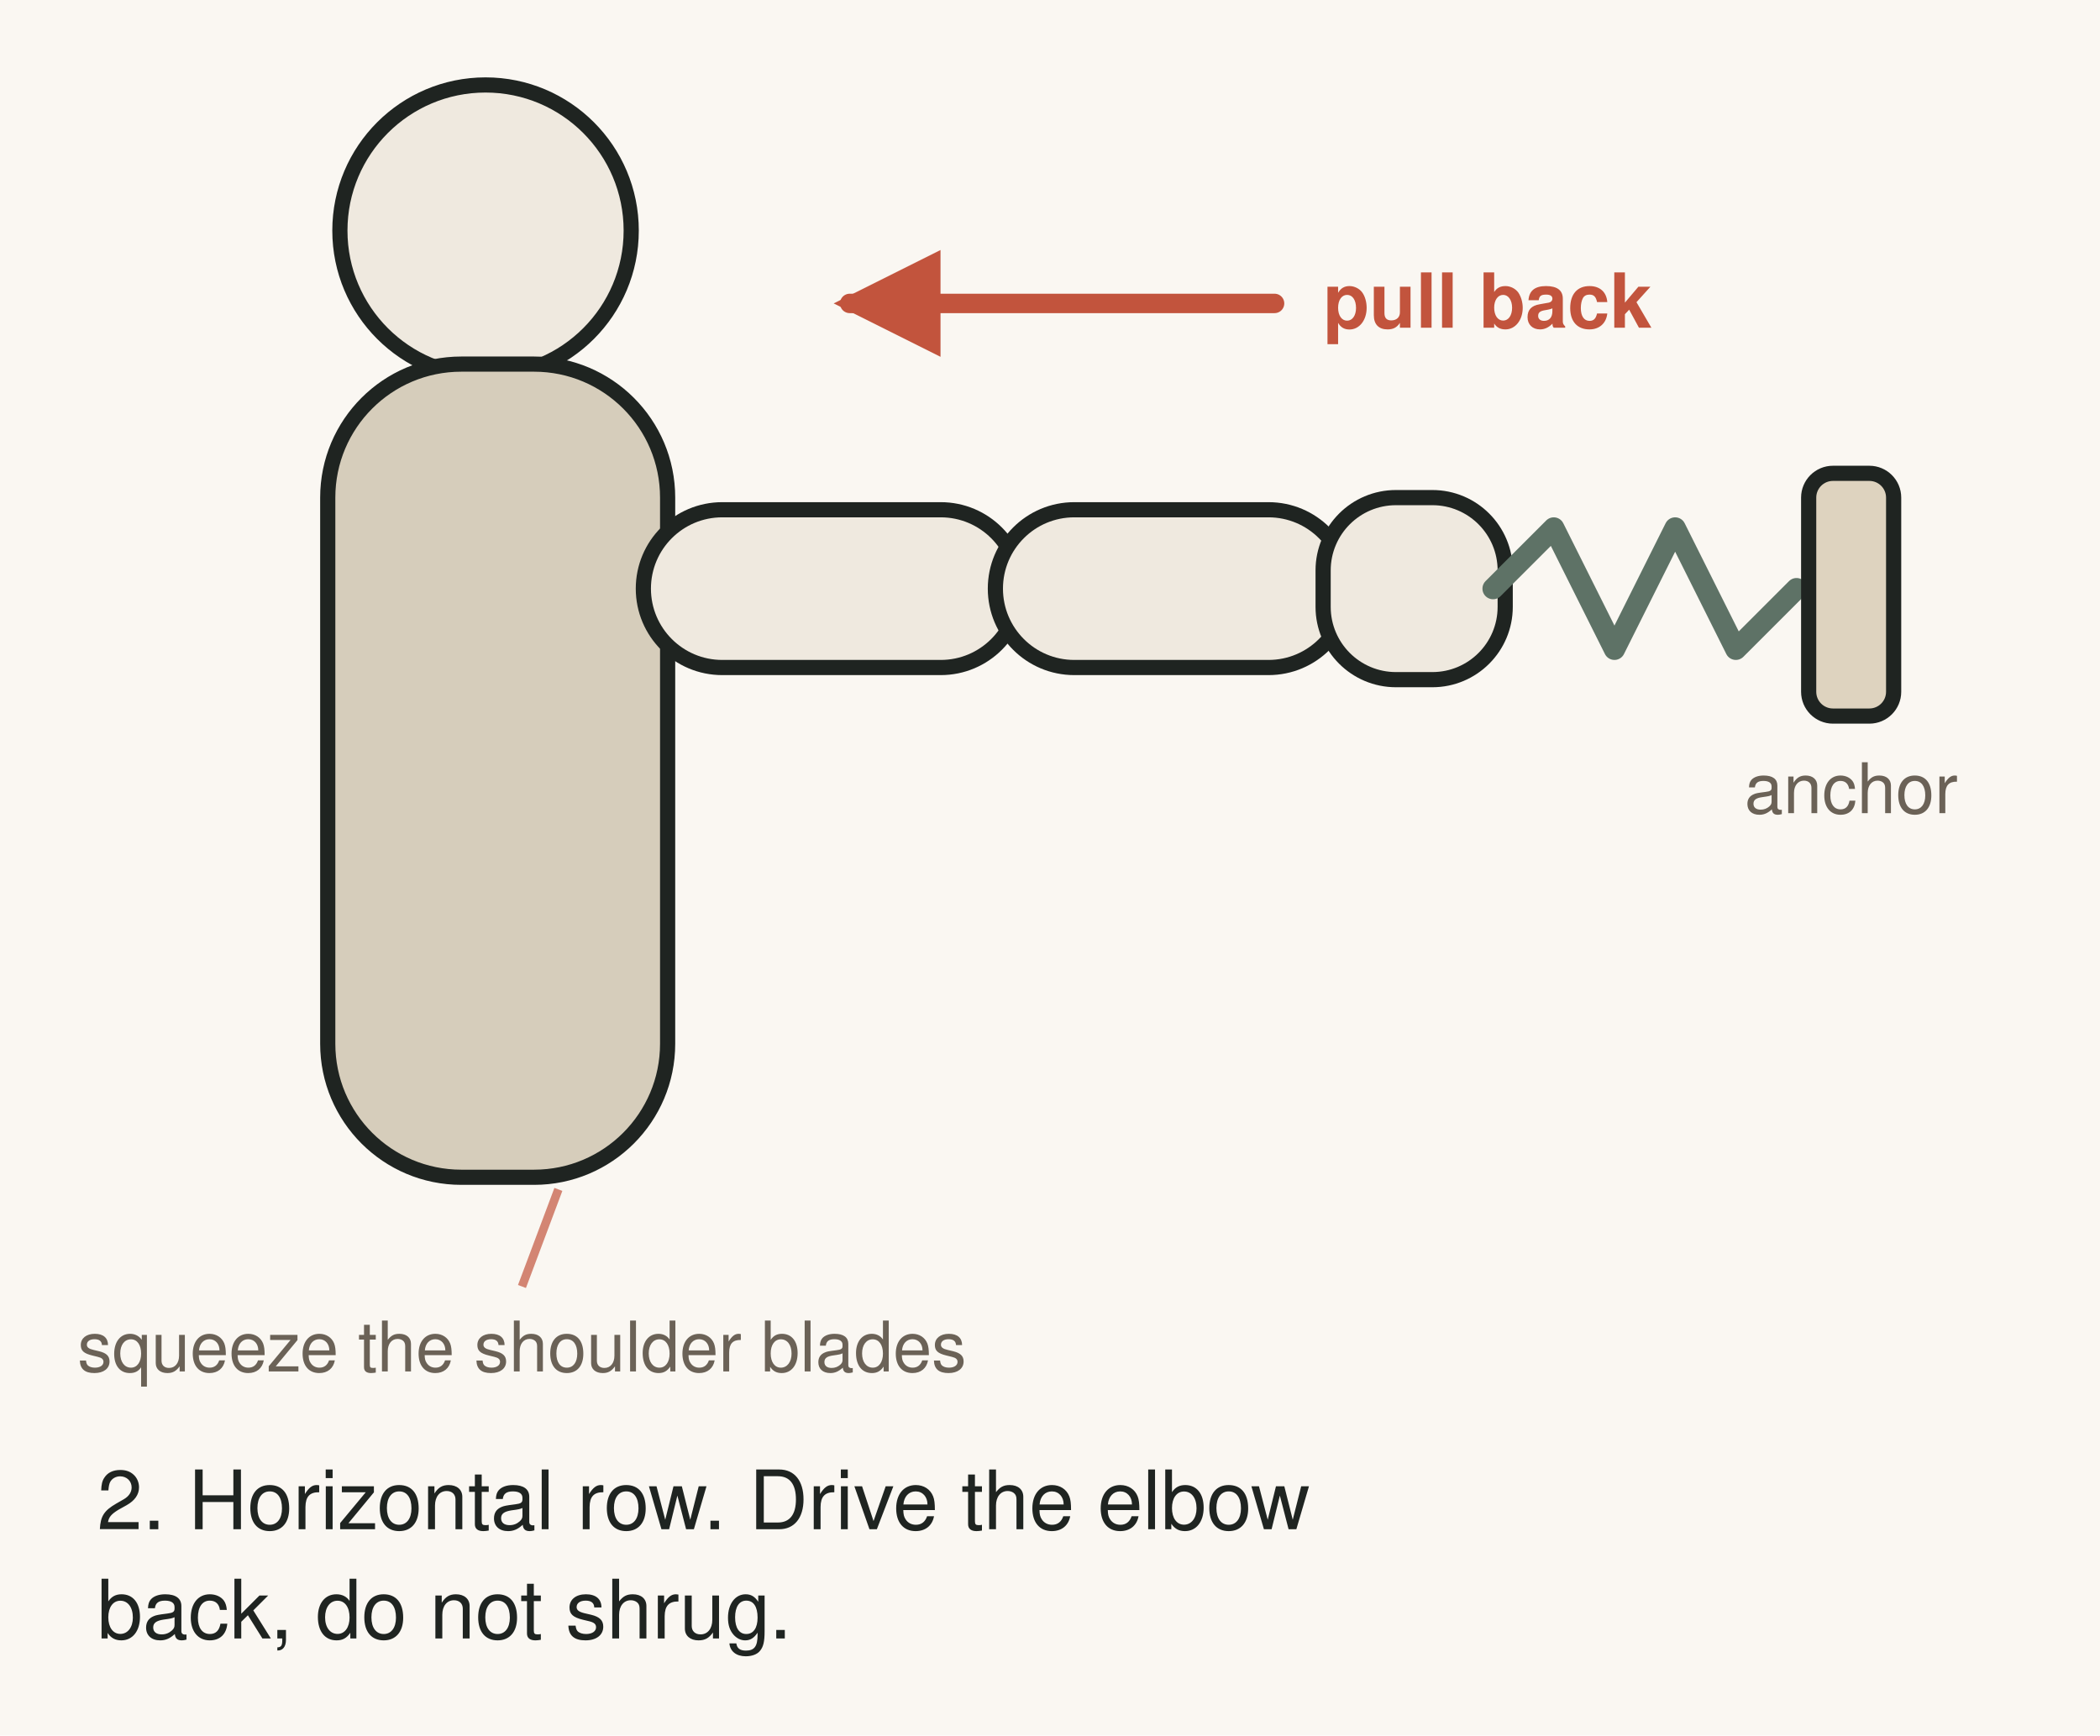
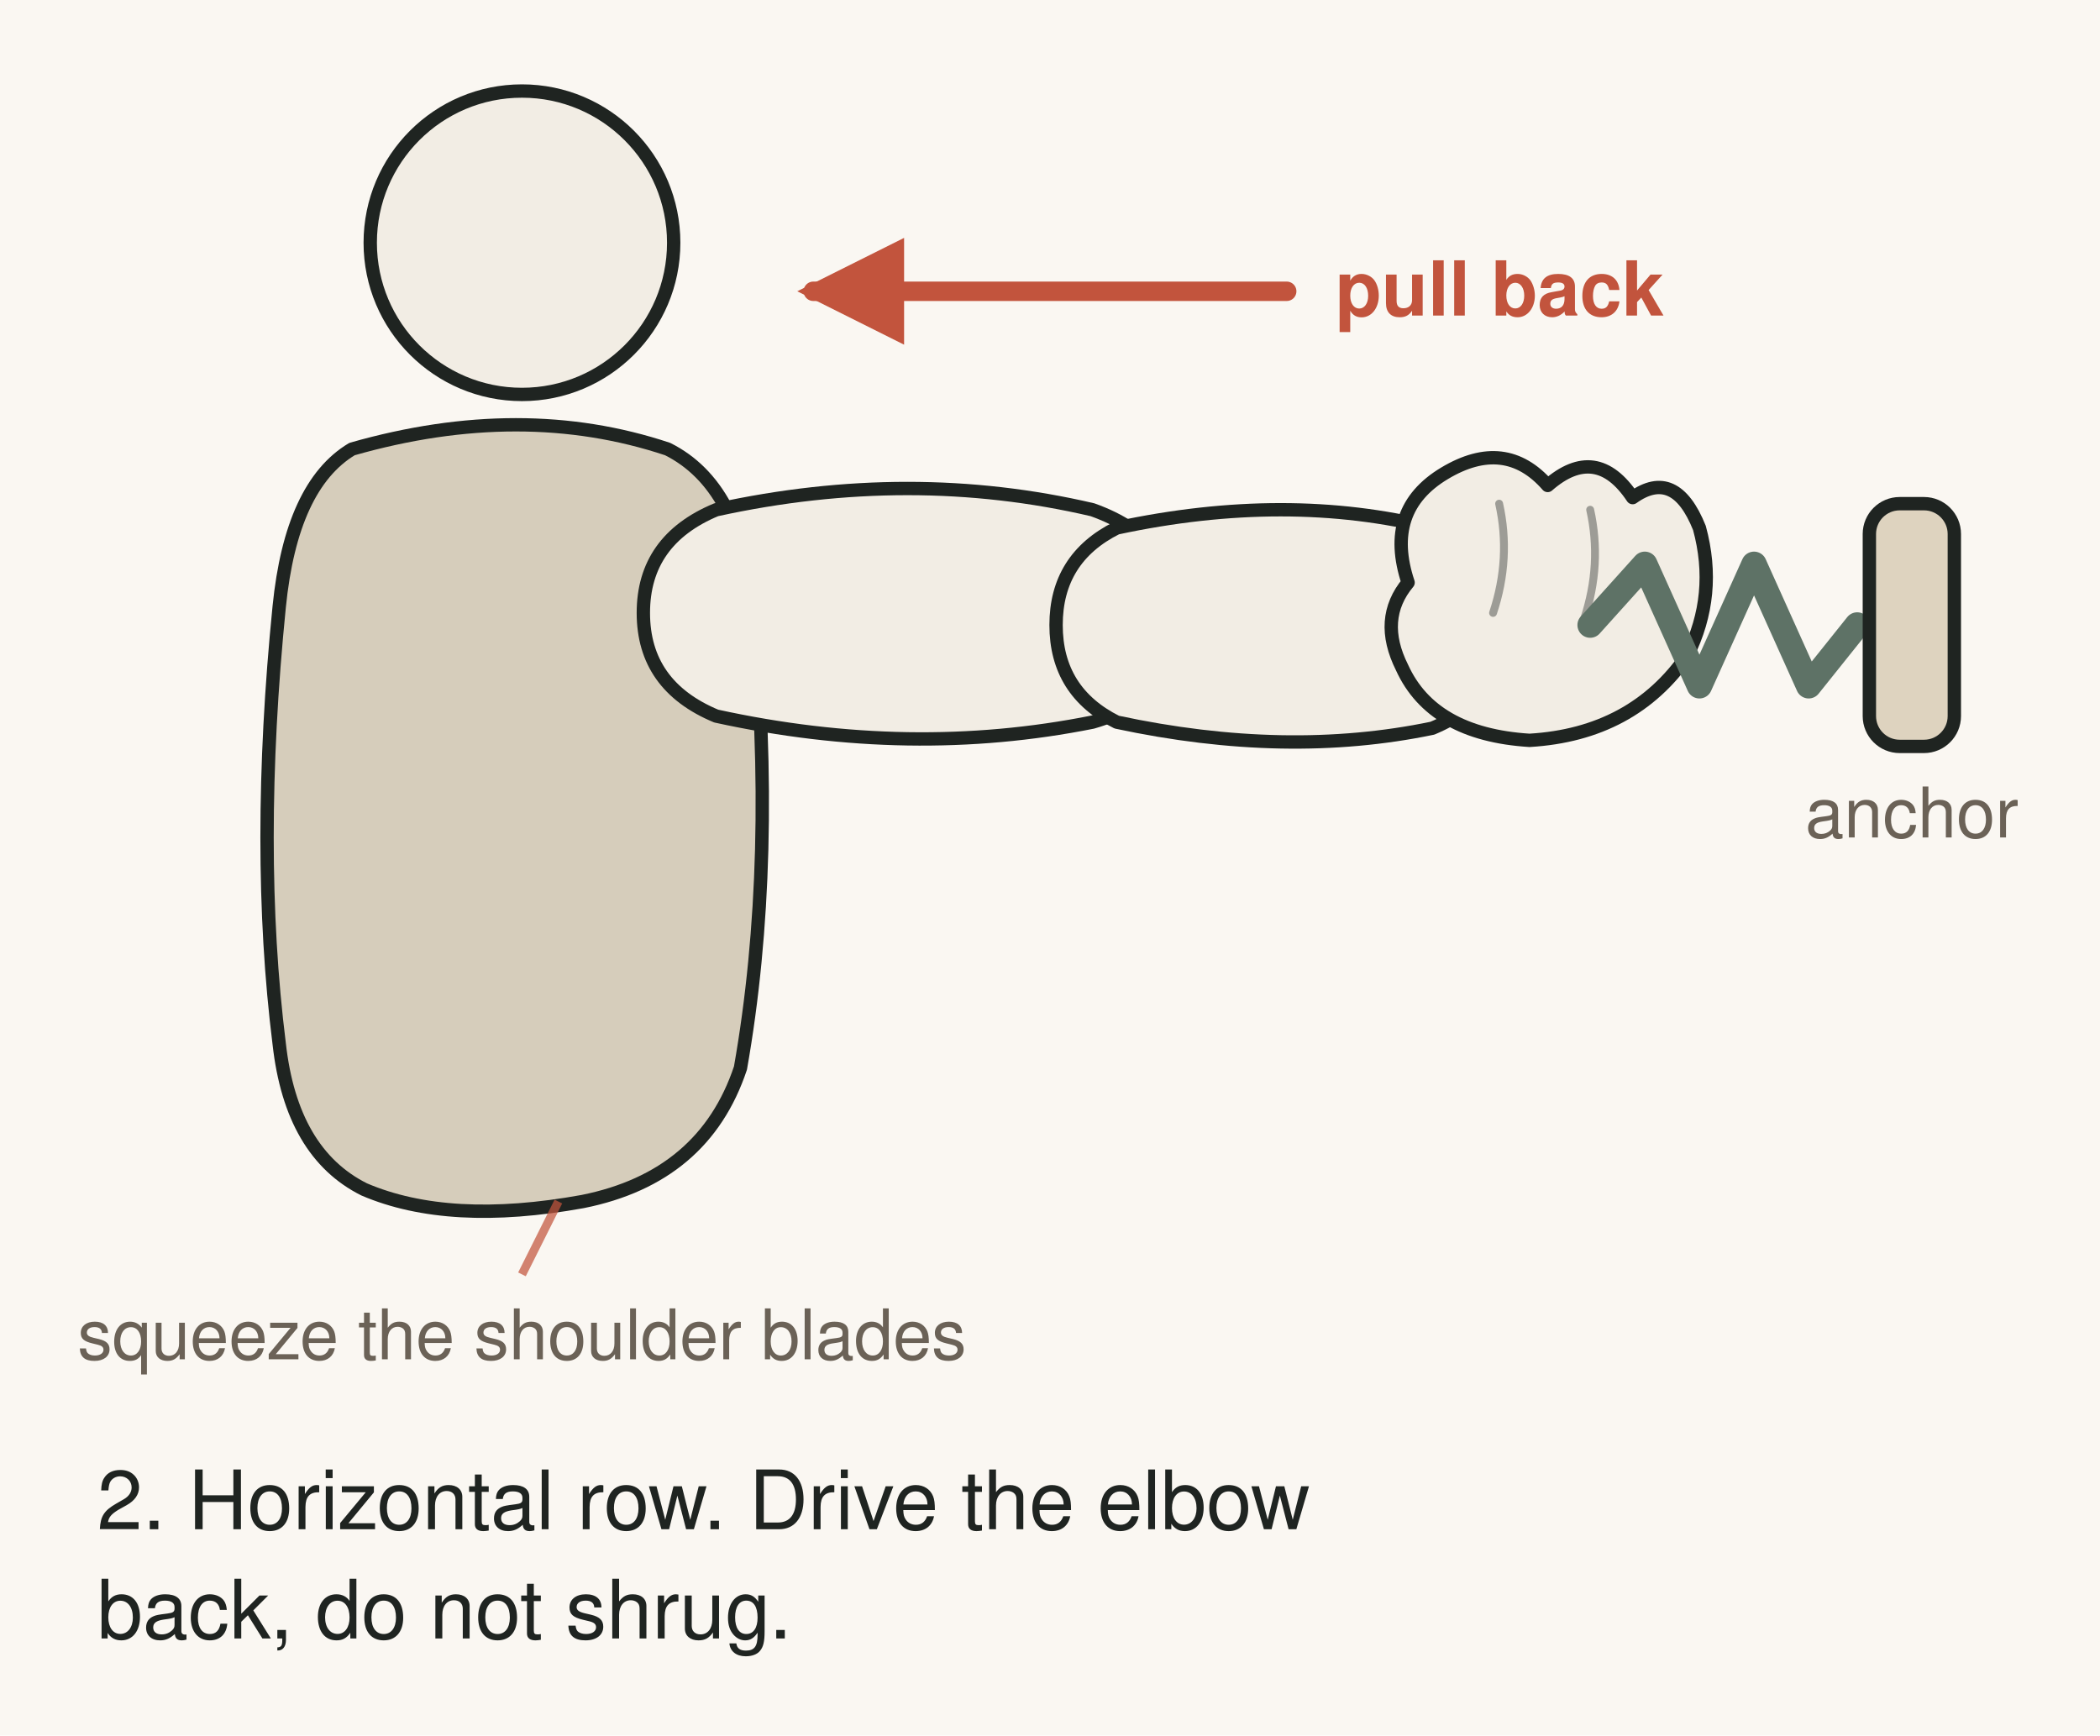
<svg xmlns="http://www.w3.org/2000/svg" viewBox="366 74 346 286" role="img" aria-label="shoulder-band-work step 2">
  <style>
    .bg{fill:#FAF7F2}
-     .limb{fill:#EFE9DF;stroke:#1F2421;stroke-width:2.5;stroke-linejoin:round}
-     .torso{fill:#D6CDBB;stroke:#1F2421;stroke-width:2.5;stroke-linejoin:round}
-     .imp{fill:#DED3BF;stroke:#1F2421;stroke-width:2.5;stroke-linejoin:round}
-     .band{stroke:#5E7266;fill:none;stroke-width:3.5;stroke-linecap:round;stroke-linejoin:round}
-     .det{stroke:#1F2421;fill:none;stroke-width:2;stroke-linecap:round;opacity:.35}
+     .lm{fill:#F2EDE4;stroke:#1F2421;stroke-width:2.2;stroke-linejoin:round;stroke-linecap:round}
+     .im{fill:#DED3BF;stroke:#1F2421;stroke-width:2.2;stroke-linejoin:round}
+     .oth{fill:#E2E7E3;stroke:#1F2421;stroke-width:2.2;stroke-linejoin:round}
+     .torso{fill:#D6CDBB;stroke:#1F2421;stroke-width:2.2;stroke-linejoin:round}
+     .ct{fill:none;stroke:#1F2421;stroke-width:1.3;opacity:.4;stroke-linecap:round}
+     .det{stroke:#1F2421;fill:none;stroke-width:1.8;stroke-linecap:round;opacity:.3}
    .acc{stroke:#C2543D;fill:none;stroke-width:3.2;stroke-linecap:round}
-     .lead{stroke:#C2543D;fill:none;stroke-width:1.4;opacity:.7}
+     .lead{stroke:#C2543D;fill:none;stroke-width:1.4;opacity:.72}
+     .band{stroke:#5E7266;fill:none;stroke-width:4.2;stroke-linecap:round;stroke-linejoin:round}
    .t{font-family:-apple-system,BlinkMacSystemFont,'Segoe UI',Helvetica,Arial,sans-serif;fill:#1F2421}
    .h{font-size:22px;font-weight:700}
    .sub{font-size:13.5px;fill:#6B6257}
    .cap{font-size:13.5px}
    .lab{font-size:11.5px;fill:#6B6257}
    .accT{font-size:12.5px;font-weight:700;fill:#C2543D}
    .dose{font-size:13px;fill:#4A443C}
    .div{stroke:#E2D9CB;stroke-width:1.5}
  </style>
  <marker id="ar" viewBox="0 0 10 10" refX="8.5" refY="5" markerWidth="5.5" markerHeight="5.5" orient="auto-start-reverse">
    <path d="M0,0 L10,5 L0,10 z" fill="#C2543D" />
  </marker>
  <rect x="366" y="74" width="346" height="286" fill="#FAF7F2" />
  <g>
-     <circle class="limb" cx="446" cy="112" r="24" />
-     <rect class="torso" x="420" y="134" width="56" height="134" rx="22" />
-     <rect class="limb" x="472" y="158" width="62" height="26" rx="13" />
-     <rect class="limb" x="530" y="158" width="58" height="26" rx="13" />
-     <rect class="limb" x="584" y="156" width="30" height="30" rx="12" />
-     <path class="band" d="M612,171 L622,161 L632,181 L642,161 L652,181 L662,171" />
-     <rect class="imp" x="664" y="152" width="14" height="40" rx="4" />
-     <text class="t lab" x="671" y="208" text-anchor="middle">anchor</text>
-     <path class="acc" d="M576,124 L506,124" marker-end="url(#ar)" />
-     <text class="t accT" x="584" y="128">pull back</text>
-     <path class="lead" d="M452,286 L458,270" />
-     <text class="t lab" x="452" y="300" text-anchor="middle">squeeze the shoulder blades</text>
+     <circle class="lm" cx="452" cy="114" r="25" />
+     <path class="torso" d="M424,148 Q452,140 476,148 Q488,154 490,174 Q494,216 488,250 Q482,268 462,272 Q440,276 426,270 Q414,264 412,246 Q408,214 412,174 Q414,154 424,148 Z" />
+     <path class="lm" d="M484,158 Q516,151 546,158 Q560,163 560,176 Q560,189 546,193 Q516,199 484,192 Q472,187 472,175 Q472,163 484,158 Z" />
+     <path class="lm" d="M550,161 Q578,155 602,161 Q614,166 614,177 Q614,189 602,194 Q578,199 550,193 Q540,188 540,177 Q540,166 550,161 Z" />
+     <path class="lm" d="M598,170 Q594,158 604,152 Q614,146 621,154 Q629,147 635,156 Q642,151 646,161 Q649,172 644,182 Q635,195 618,196 Q602,195 597,184 Q593,176 598,170 Z" />
+     <path class="ct" d="M613,157 Q615,166 612,175" />
+     <path class="ct" d="M628,158 Q630,167 627,176" />
+     <path class="band" d="M628,177 L637,167 L646,187 L655,167 L664,187 L672,177" />
+     <rect class="im" x="674" y="157" width="14" height="40" rx="5" />
+     <text class="t lab" x="681" y="212" text-anchor="middle">anchor</text>
+     <path class="acc" d="M578,122 L500,122" marker-end="url(#ar)" />
+     <text class="t accT" x="586" y="126">pull back</text>
+     <path class="lead" d="M452,284 L458,272" />
+     <text class="t lab" x="452" y="298" text-anchor="middle">squeeze the shoulder blades</text>
    <text class="t cap" x="382" y="326">2. Horizontal row. Drive the elbow</text>
    <text class="t cap" x="382" y="344">back, do not shrug.</text>
  </g>
</svg>
